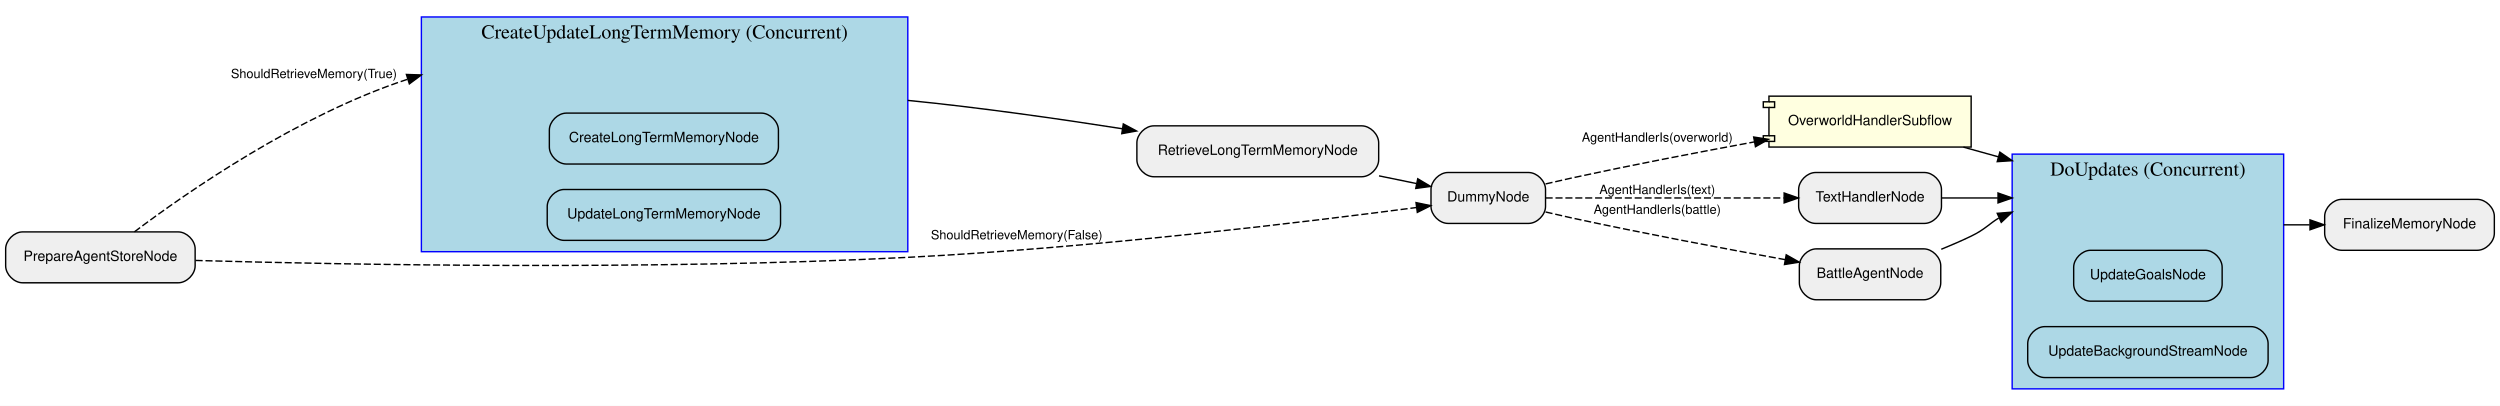
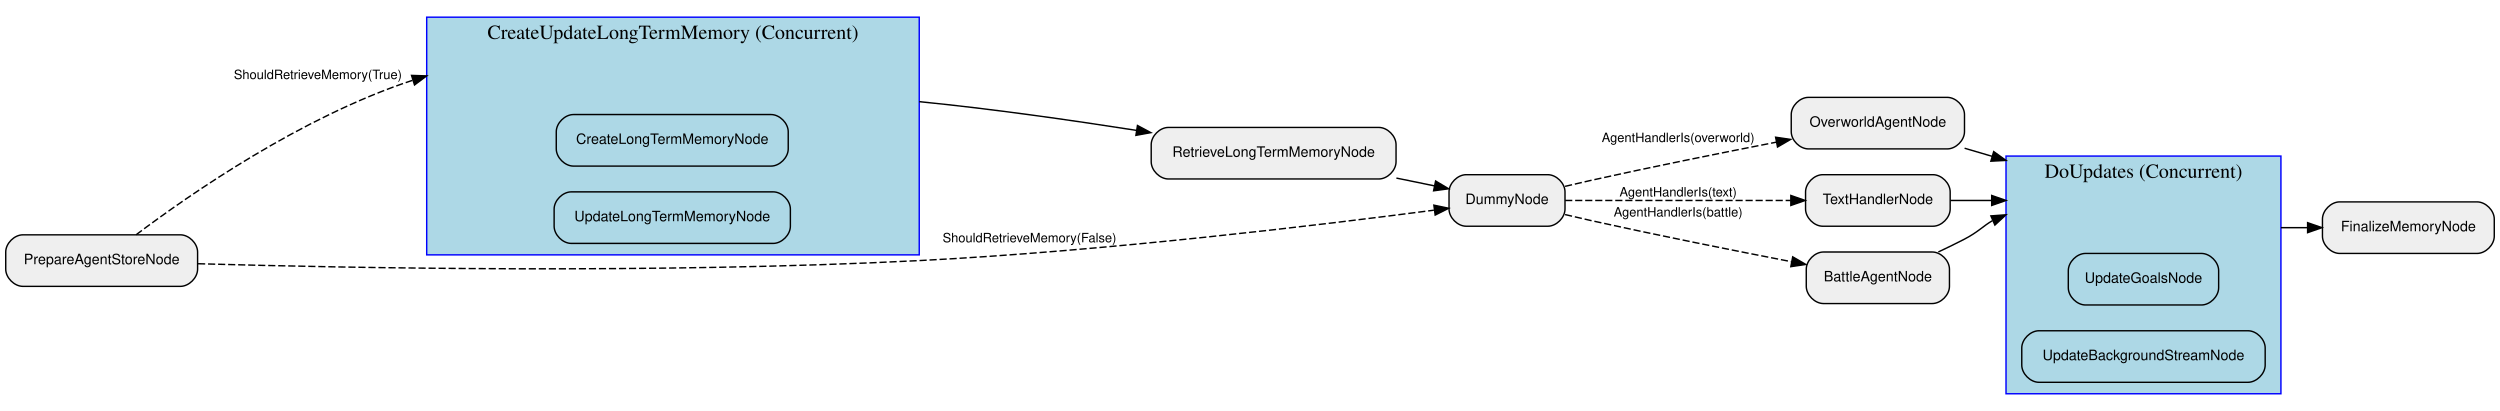
- <svg xmlns="http://www.w3.org/2000/svg" width="1768pt" height="287pt" viewBox="0.00 0.00 1768.00 287.00">
+ <svg xmlns="http://www.w3.org/2000/svg" width="1746pt" height="287pt" viewBox="0.00 0.00 1746.00 287.00">
  <g id="graph0" class="graph" transform="scale(1 1) rotate(0) translate(4 283)">
-     <polygon fill="white" stroke="transparent" points="-4,4 -4,-283 1764,-283 1764,4 -4,4" />
+     <polygon fill="white" stroke="transparent" points="-4,4 -4,-283 1742,-283 1742,4 -4,4" />
    <g id="clust1" class="cluster">
      <polygon fill="lightblue" stroke="blue" points="294,-105 294,-271 638,-271 638,-105 294,-105" />
      <text text-anchor="middle" x="466" y="-255.8" font-family="Times,serif" font-size="14.00">CreateUpdateLongTermMemory (Concurrent)</text>
    </g>
    <g id="clust2" class="cluster">
-       <polygon fill="lightblue" stroke="blue" points="1419,-8 1419,-174 1611,-174 1611,-8 1419,-8" />
-       <text text-anchor="middle" x="1515" y="-158.8" font-family="Times,serif" font-size="14.00">DoUpdates (Concurrent)</text>
+       <polygon fill="lightblue" stroke="blue" points="1397,-8 1397,-174 1589,-174 1589,-8 1397,-8" />
+       <text text-anchor="middle" x="1493" y="-158.8" font-family="Times,serif" font-size="14.00">DoUpdates (Concurrent)</text>
    </g>
    <g id="node10" class="node">
      <path fill="#efefef" stroke="black" d="M959,-194C959,-194 812,-194 812,-194 806,-194 800,-188 800,-182 800,-182 800,-170 800,-170 800,-164 806,-158 812,-158 812,-158 959,-158 959,-158 965,-158 971,-164 971,-170 971,-170 971,-182 971,-182 971,-188 965,-194 959,-194" />
      <text text-anchor="middle" x="885.5" y="-173.5" font-family="Helvetica,sans-Serif" font-size="10.00">RetrieveLongTermMemoryNode</text>
    </g>
    <g id="edge2" class="edge">
      <path fill="none" stroke="black" d="M638,-212C688.32,-207.02 744.1,-199.08 789.84,-191.92" />
      <polygon fill="black" stroke="black" points="790.41,-195.37 799.75,-190.36 789.32,-188.46 790.41,-195.37" />
    </g>
    <g id="node3" class="node">
      <path fill="lightblue" stroke="black" d="M534.5,-203C534.5,-203 396.5,-203 396.5,-203 390.5,-203 384.5,-197 384.5,-191 384.5,-191 384.5,-179 384.5,-179 384.5,-173 390.5,-167 396.5,-167 396.5,-167 534.5,-167 534.5,-167 540.5,-167 546.5,-173 546.5,-179 546.5,-179 546.5,-191 546.5,-191 546.5,-197 540.5,-203 534.5,-203" />
      <text text-anchor="middle" x="465.5" y="-182.5" font-family="Helvetica,sans-Serif" font-size="10.00">CreateLongTermMemoryNode</text>
    </g>
    <g id="node4" class="node">
      <path fill="lightblue" stroke="black" d="M536,-149C536,-149 395,-149 395,-149 389,-149 383,-143 383,-137 383,-137 383,-125 383,-125 383,-119 389,-113 395,-113 395,-113 536,-113 536,-113 542,-113 548,-119 548,-125 548,-125 548,-137 548,-137 548,-143 542,-149 536,-149" />
      <text text-anchor="middle" x="465.5" y="-128.5" font-family="Helvetica,sans-Serif" font-size="10.00">UpdateLongTermMemoryNode</text>
    </g>
    <g id="node12" class="node">
-       <path fill="#efefef" stroke="black" d="M1748,-142C1748,-142 1652,-142 1652,-142 1646,-142 1640,-136 1640,-130 1640,-130 1640,-118 1640,-118 1640,-112 1646,-106 1652,-106 1652,-106 1748,-106 1748,-106 1754,-106 1760,-112 1760,-118 1760,-118 1760,-130 1760,-130 1760,-136 1754,-142 1748,-142" />
-       <text text-anchor="middle" x="1700" y="-121.5" font-family="Helvetica,sans-Serif" font-size="10.00">FinalizeMemoryNode</text>
+       <path fill="#efefef" stroke="black" d="M1726,-142C1726,-142 1630,-142 1630,-142 1624,-142 1618,-136 1618,-130 1618,-130 1618,-118 1618,-118 1618,-112 1624,-106 1630,-106 1630,-106 1726,-106 1726,-106 1732,-106 1738,-112 1738,-118 1738,-118 1738,-130 1738,-130 1738,-136 1732,-142 1726,-142" />
+       <text text-anchor="middle" x="1678" y="-121.5" font-family="Helvetica,sans-Serif" font-size="10.00">FinalizeMemoryNode</text>
    </g>
    <g id="edge11" class="edge">
-       <path fill="none" stroke="black" d="M1611,-124C1617.19,-124 1623.35,-124 1629.38,-124" />
-       <polygon fill="black" stroke="black" points="1629.63,-127.5 1639.63,-124 1629.63,-120.5 1629.63,-127.5" />
+       <path fill="none" stroke="black" d="M1589,-124C1595.19,-124 1601.35,-124 1607.38,-124" />
+       <polygon fill="black" stroke="black" points="1607.63,-127.5 1617.63,-124 1607.63,-120.5 1607.63,-127.5" />
    </g>
    <g id="node7" class="node">
-       <path fill="lightblue" stroke="black" d="M1555.5,-106C1555.5,-106 1474.5,-106 1474.5,-106 1468.5,-106 1462.5,-100 1462.5,-94 1462.5,-94 1462.5,-82 1462.5,-82 1462.5,-76 1468.5,-70 1474.5,-70 1474.5,-70 1555.5,-70 1555.5,-70 1561.5,-70 1567.5,-76 1567.5,-82 1567.5,-82 1567.5,-94 1567.5,-94 1567.5,-100 1561.5,-106 1555.5,-106" />
-       <text text-anchor="middle" x="1515" y="-85.5" font-family="Helvetica,sans-Serif" font-size="10.00">UpdateGoalsNode</text>
+       <path fill="lightblue" stroke="black" d="M1533.5,-106C1533.5,-106 1452.5,-106 1452.5,-106 1446.5,-106 1440.5,-100 1440.5,-94 1440.5,-94 1440.5,-82 1440.5,-82 1440.5,-76 1446.5,-70 1452.5,-70 1452.5,-70 1533.5,-70 1533.5,-70 1539.5,-70 1545.5,-76 1545.5,-82 1545.5,-82 1545.5,-94 1545.5,-94 1545.5,-100 1539.5,-106 1533.5,-106" />
+       <text text-anchor="middle" x="1493" y="-85.5" font-family="Helvetica,sans-Serif" font-size="10.00">UpdateGoalsNode</text>
    </g>
    <g id="node8" class="node">
-       <path fill="lightblue" stroke="black" d="M1588,-52C1588,-52 1442,-52 1442,-52 1436,-52 1430,-46 1430,-40 1430,-40 1430,-28 1430,-28 1430,-22 1436,-16 1442,-16 1442,-16 1588,-16 1588,-16 1594,-16 1600,-22 1600,-28 1600,-28 1600,-40 1600,-40 1600,-46 1594,-52 1588,-52" />
-       <text text-anchor="middle" x="1515" y="-31.5" font-family="Helvetica,sans-Serif" font-size="10.00">UpdateBackgroundStreamNode</text>
+       <path fill="lightblue" stroke="black" d="M1566,-52C1566,-52 1420,-52 1420,-52 1414,-52 1408,-46 1408,-40 1408,-40 1408,-28 1408,-28 1408,-22 1414,-16 1420,-16 1420,-16 1566,-16 1566,-16 1572,-16 1578,-22 1578,-28 1578,-28 1578,-40 1578,-40 1578,-46 1572,-52 1566,-52" />
+       <text text-anchor="middle" x="1493" y="-31.5" font-family="Helvetica,sans-Serif" font-size="10.00">UpdateBackgroundStreamNode</text>
    </g>
    <g id="node9" class="node">
      <path fill="#efefef" stroke="black" d="M122,-119C122,-119 12,-119 12,-119 6,-119 0,-113 0,-107 0,-107 0,-95 0,-95 0,-89 6,-83 12,-83 12,-83 122,-83 122,-83 128,-83 134,-89 134,-95 134,-95 134,-107 134,-107 134,-113 128,-119 122,-119" />
      <text text-anchor="middle" x="67" y="-98.5" font-family="Helvetica,sans-Serif" font-size="10.00">PrepareAgentStoreNode</text>
    </g>
    <g id="edge1" class="edge">
      <path fill="none" stroke="black" stroke-dasharray="5,2" d="M91.07,-119.06C128.59,-147.31 206.49,-201.35 284.05,-226.88" />
      <polygon fill="black" stroke="black" points="283.41,-230.35 294,-230 285.5,-223.67 283.41,-230.35" />
      <text text-anchor="middle" x="218" y="-227.8" font-family="Helvetica,sans-Serif" font-size="9.00">ShouldRetrieveMemory(True)</text>
    </g>
    <g id="node15" class="node">
      <path fill="#efefef" stroke="black" d="M1077,-161C1077,-161 1020,-161 1020,-161 1014,-161 1008,-155 1008,-149 1008,-149 1008,-137 1008,-137 1008,-131 1014,-125 1020,-125 1020,-125 1077,-125 1077,-125 1083,-125 1089,-131 1089,-137 1089,-137 1089,-149 1089,-149 1089,-155 1083,-161 1077,-161" />
      <text text-anchor="middle" x="1048.5" y="-140.5" font-family="Helvetica,sans-Serif" font-size="10.00">DummyNode</text>
    </g>
    <g id="edge3" class="edge">
      <path fill="none" stroke="black" stroke-dasharray="5,2" d="M134.32,-98.81C240.66,-95.78 455.91,-91.69 638,-101 768.03,-107.65 920.38,-126.11 997.42,-136.2" />
      <polygon fill="black" stroke="black" points="997.41,-139.73 1007.79,-137.56 998.33,-132.79 997.41,-139.73" />
      <text text-anchor="middle" x="715" y="-113.8" font-family="Helvetica,sans-Serif" font-size="9.00">ShouldRetrieveMemory(False)</text>
    </g>
    <g id="edge4" class="edge">
      <path fill="none" stroke="black" d="M971.24,-158.63C980.29,-156.78 989.27,-154.94 997.71,-153.2" />
      <polygon fill="black" stroke="black" points="998.63,-156.59 1007.72,-151.15 997.22,-149.73 998.63,-156.59" />
    </g>
    <g id="node11" class="node">
-       <polygon fill="lightyellow" stroke="black" points="1390,-215 1247,-215 1247,-211 1243,-211 1243,-207 1247,-207 1247,-187 1243,-187 1243,-183 1247,-183 1247,-179 1390,-179 1390,-215" />
-       <polyline fill="none" stroke="black" points="1247,-211 1251,-211 1251,-207 1247,-207 " />
-       <polyline fill="none" stroke="black" points="1247,-187 1251,-187 1251,-183 1247,-183 " />
-       <text text-anchor="middle" x="1318.5" y="-194.5" font-family="Helvetica,sans-Serif" font-size="10.00">OverworldHandlerSubflow</text>
+       <path fill="#efefef" stroke="black" d="M1356,-215C1356,-215 1259,-215 1259,-215 1253,-215 1247,-209 1247,-203 1247,-203 1247,-191 1247,-191 1247,-185 1253,-179 1259,-179 1259,-179 1356,-179 1356,-179 1362,-179 1368,-185 1368,-191 1368,-191 1368,-203 1368,-203 1368,-209 1362,-215 1356,-215" />
+       <text text-anchor="middle" x="1307.5" y="-194.5" font-family="Helvetica,sans-Serif" font-size="10.00">OverworldAgentNode</text>
    </g>
    <g id="edge10" class="edge">
-       <path fill="none" stroke="black" d="M1384.54,-178.94C1392.5,-176.73 1400.79,-174.43 1409.16,-172.11" />
-       <polygon fill="black" stroke="black" points="1410.3,-175.42 1419,-169.37 1408.43,-168.68 1410.3,-175.42" />
+       <path fill="none" stroke="black" d="M1368.08,-179.47C1374.32,-177.63 1380.79,-175.73 1387.34,-173.8" />
+       <polygon fill="black" stroke="black" points="1388.4,-177.14 1397,-170.96 1386.42,-170.42 1388.4,-177.14" />
    </g>
    <g id="node13" class="node">
-       <path fill="#efefef" stroke="black" d="M1357,-161C1357,-161 1280,-161 1280,-161 1274,-161 1268,-155 1268,-149 1268,-149 1268,-137 1268,-137 1268,-131 1274,-125 1280,-125 1280,-125 1357,-125 1357,-125 1363,-125 1369,-131 1369,-137 1369,-137 1369,-149 1369,-149 1369,-155 1363,-161 1357,-161" />
-       <text text-anchor="middle" x="1318.5" y="-140.5" font-family="Helvetica,sans-Serif" font-size="10.00">TextHandlerNode</text>
+       <path fill="#efefef" stroke="black" d="M1346,-161C1346,-161 1269,-161 1269,-161 1263,-161 1257,-155 1257,-149 1257,-149 1257,-137 1257,-137 1257,-131 1263,-125 1269,-125 1269,-125 1346,-125 1346,-125 1352,-125 1358,-131 1358,-137 1358,-137 1358,-149 1358,-149 1358,-155 1352,-161 1346,-161" />
+       <text text-anchor="middle" x="1307.5" y="-140.5" font-family="Helvetica,sans-Serif" font-size="10.00">TextHandlerNode</text>
    </g>
    <g id="edge8" class="edge">
-       <path fill="none" stroke="black" d="M1369.08,-143C1381.38,-143 1395.03,-143 1408.89,-143" />
-       <polygon fill="black" stroke="black" points="1409,-146.5 1419,-143 1409,-139.5 1409,-146.5" />
+       <path fill="none" stroke="black" d="M1358.16,-143C1367.22,-143 1376.99,-143 1386.97,-143" />
+       <polygon fill="black" stroke="black" points="1387,-146.5 1397,-143 1387,-139.5 1387,-146.5" />
    </g>
    <g id="node14" class="node">
-       <path fill="#efefef" stroke="black" d="M1356.5,-107C1356.5,-107 1280.5,-107 1280.5,-107 1274.5,-107 1268.5,-101 1268.5,-95 1268.5,-95 1268.5,-83 1268.5,-83 1268.5,-77 1274.5,-71 1280.5,-71 1280.5,-71 1356.5,-71 1356.5,-71 1362.5,-71 1368.5,-77 1368.5,-83 1368.5,-83 1368.5,-95 1368.5,-95 1368.5,-101 1362.5,-107 1356.5,-107" />
-       <text text-anchor="middle" x="1318.5" y="-86.5" font-family="Helvetica,sans-Serif" font-size="10.00">BattleAgentNode</text>
+       <path fill="#efefef" stroke="black" d="M1345.5,-107C1345.5,-107 1269.5,-107 1269.5,-107 1263.5,-107 1257.5,-101 1257.5,-95 1257.5,-95 1257.5,-83 1257.5,-83 1257.5,-77 1263.5,-71 1269.5,-71 1269.5,-71 1345.5,-71 1345.5,-71 1351.5,-71 1357.5,-77 1357.5,-83 1357.5,-83 1357.5,-95 1357.5,-95 1357.5,-101 1351.5,-107 1345.5,-107" />
+       <text text-anchor="middle" x="1307.5" y="-86.5" font-family="Helvetica,sans-Serif" font-size="10.00">BattleAgentNode</text>
    </g>
    <g id="edge9" class="edge">
-       <path fill="none" stroke="black" d="M1368.86,-106.71C1376.04,-109.63 1383.27,-112.76 1390,-116 1399.68,-120.65 1403.09,-124.99 1409.52,-128.79" />
-       <polygon fill="black" stroke="black" points="1408.44,-132.14 1419,-133 1411.28,-125.74 1408.44,-132.14" />
+       <path fill="none" stroke="black" d="M1349.74,-107.04C1355.91,-109.93 1362.16,-112.97 1368,-116 1377.53,-120.94 1381.01,-125.15 1387.48,-128.86" />
+       <polygon fill="black" stroke="black" points="1386.43,-132.22 1397,-133 1389.23,-125.8 1386.43,-132.22" />
    </g>
    <g id="edge5" class="edge">
-       <path fill="none" stroke="black" stroke-dasharray="5,2" d="M1089.03,-152.91C1095.04,-154.33 1101.18,-155.74 1107,-157 1149.64,-166.24 1197.4,-175.41 1236.63,-182.63" />
-       <polygon fill="black" stroke="black" points="1236.2,-186.11 1246.67,-184.47 1237.47,-179.23 1236.2,-186.11" />
-       <text text-anchor="middle" x="1168" y="-182.8" font-family="Helvetica,sans-Serif" font-size="9.00">AgentHandlerIs(overworld)</text>
+       <path fill="none" stroke="black" stroke-dasharray="5,2" d="M1089.04,-152.85C1095.05,-154.28 1101.18,-155.71 1107,-157 1149.9,-166.52 1198.2,-176.23 1236.54,-183.7" />
+       <polygon fill="black" stroke="black" points="1236.08,-187.18 1246.57,-185.65 1237.42,-180.31 1236.08,-187.18" />
+       <text text-anchor="middle" x="1168" y="-183.8" font-family="Helvetica,sans-Serif" font-size="9.00">AgentHandlerIs(overworld)</text>
    </g>
    <g id="edge7" class="edge">
-       <path fill="none" stroke="black" stroke-dasharray="5,2" d="M1089.04,-143C1133.45,-143 1206.02,-143 1257.44,-143" />
-       <polygon fill="black" stroke="black" points="1257.75,-146.5 1267.75,-143 1257.75,-139.5 1257.75,-146.5" />
+       <path fill="none" stroke="black" stroke-dasharray="5,2" d="M1089.09,-143C1131.16,-143 1198.15,-143 1246.66,-143" />
+       <polygon fill="black" stroke="black" points="1246.72,-146.5 1256.72,-143 1246.72,-139.5 1246.72,-146.5" />
      <text text-anchor="middle" x="1168" y="-145.8" font-family="Helvetica,sans-Serif" font-size="9.00">AgentHandlerIs(text)</text>
    </g>
    <g id="edge6" class="edge">
-       <path fill="none" stroke="black" stroke-dasharray="5,2" d="M1089.03,-133.09C1095.04,-131.67 1101.18,-130.26 1107,-129 1157.99,-117.96 1216.29,-107.01 1258.59,-99.36" />
-       <polygon fill="black" stroke="black" points="1259.22,-102.81 1268.44,-97.59 1257.98,-95.92 1259.22,-102.81" />
+       <path fill="none" stroke="black" stroke-dasharray="5,2" d="M1089.04,-133.15C1095.05,-131.72 1101.18,-130.29 1107,-129 1153.95,-118.58 1207.39,-107.93 1247.14,-100.24" />
+       <polygon fill="black" stroke="black" points="1248.03,-103.63 1257.19,-98.3 1246.71,-96.76 1248.03,-103.63" />
      <text text-anchor="middle" x="1168" y="-131.8" font-family="Helvetica,sans-Serif" font-size="9.00">AgentHandlerIs(battle)</text>
    </g>
  </g>
</svg>
